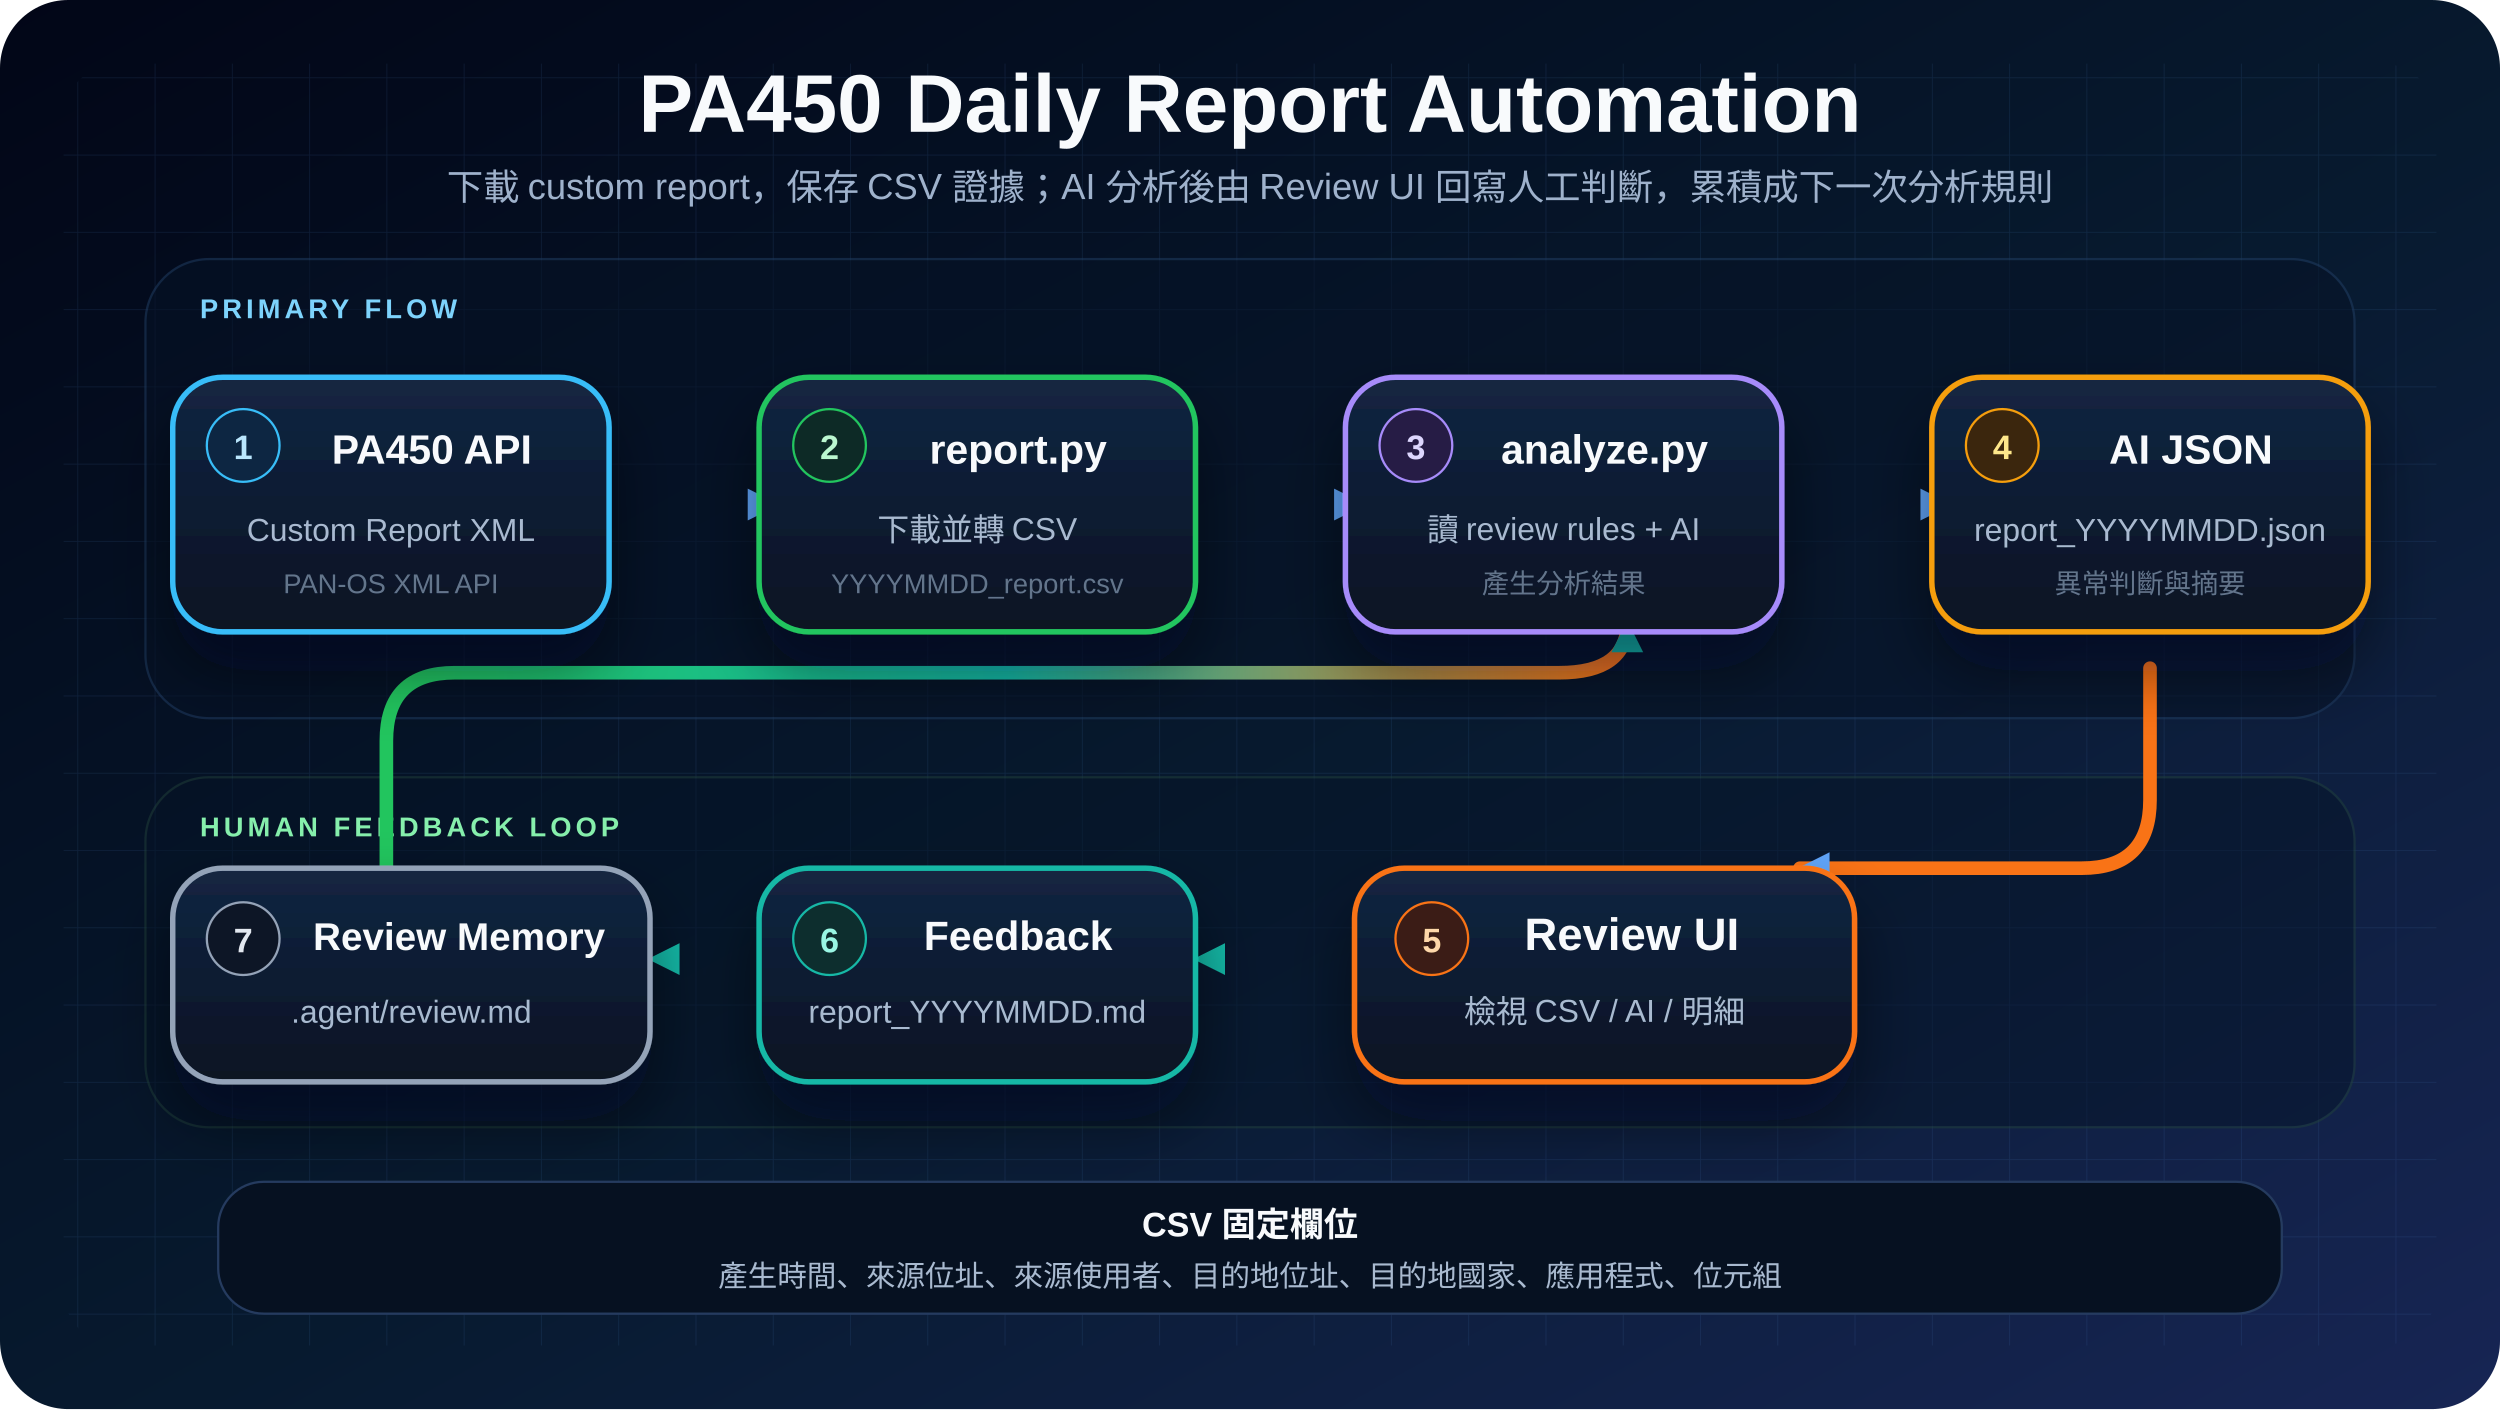
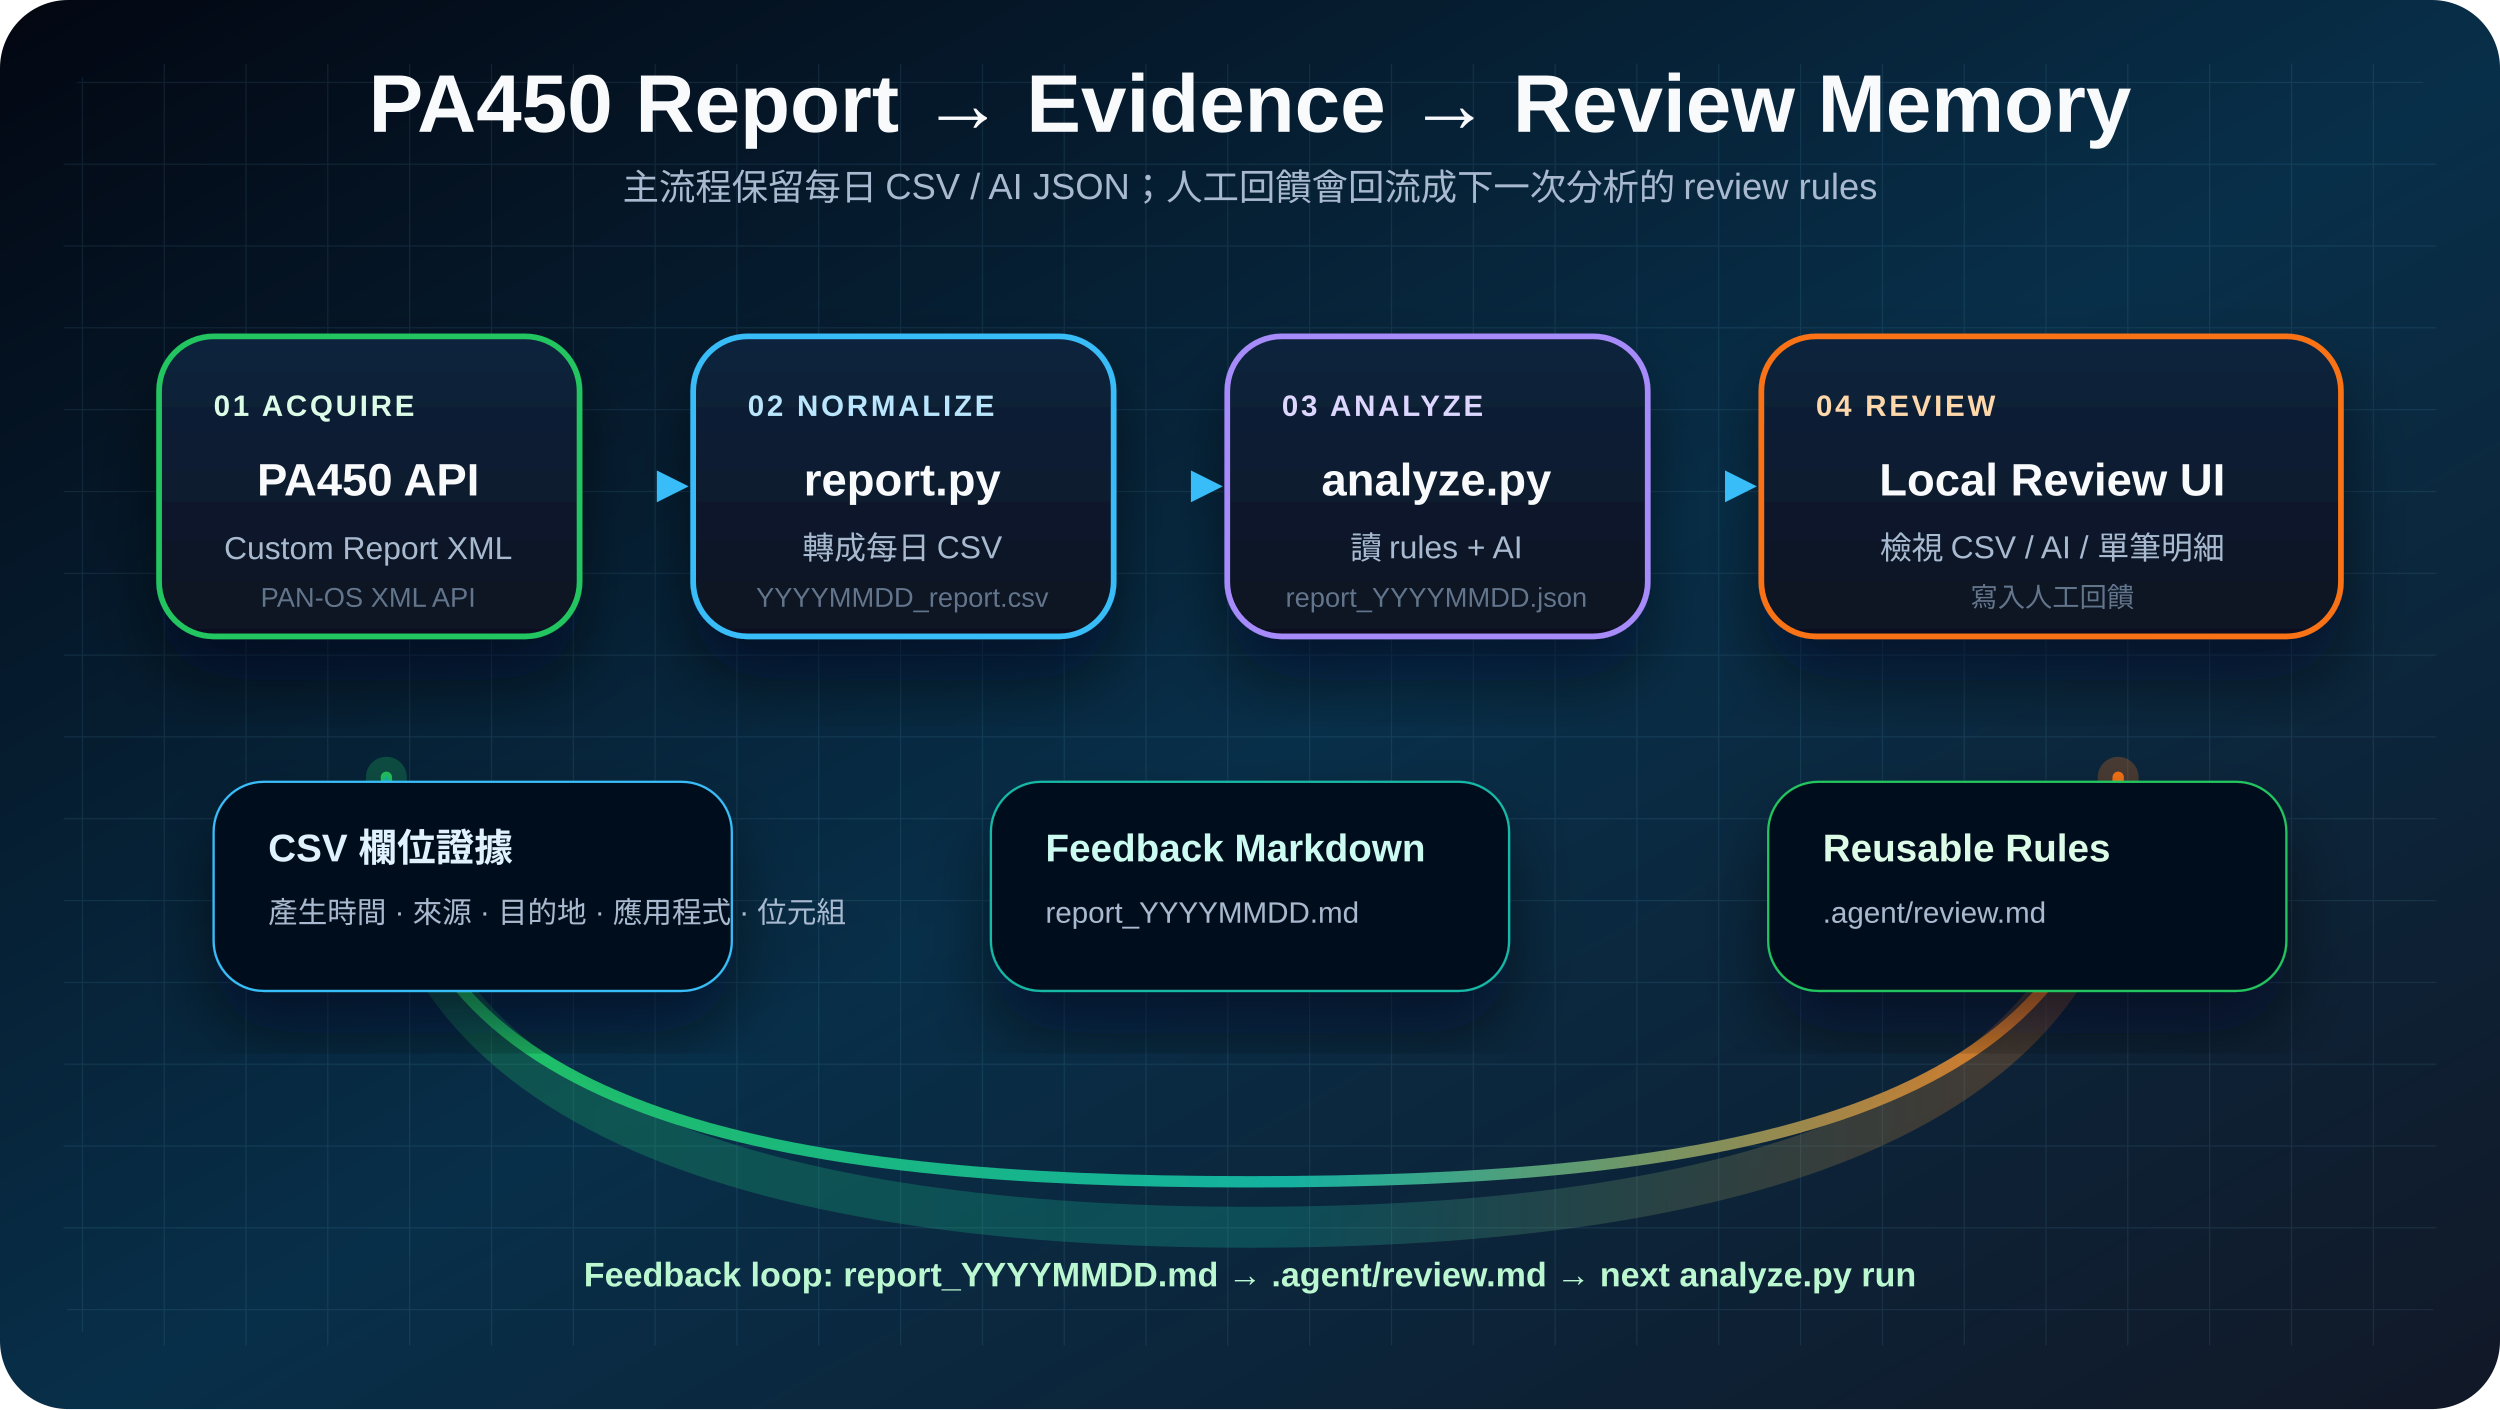
<svg xmlns="http://www.w3.org/2000/svg" width="1100" height="620" viewBox="0 0 1100 620" role="img" aria-labelledby="title desc">
  <defs>
    <linearGradient id="bg" x1="0" y1="0" x2="1" y2="1">
-       <stop offset="0" stop-color="#020617" />
-       <stop offset="0.54" stop-color="#071a2f" />
-       <stop offset="1" stop-color="#172554" />
+       <stop offset="0" stop-color="#030712" />
+       <stop offset="0.52" stop-color="#082f49" />
+       <stop offset="1" stop-color="#111827" />
    </linearGradient>
-     <pattern id="grid" width="34" height="34" patternUnits="userSpaceOnUse">
-       <path d="M34 0H0V34" fill="none" stroke="#60a5fa" stroke-width="0.7" opacity="0.12" />
-     </pattern>
    <linearGradient id="panel" x1="0" y1="0" x2="0" y2="1">
-       <stop offset="0" stop-color="#132642" />
-       <stop offset="1" stop-color="#071223" />
+       <stop offset="0" stop-color="#10243d" />
+       <stop offset="1" stop-color="#07111f" />
    </linearGradient>
-     <linearGradient id="primary" x1="0" y1="0" x2="1" y2="0">
+     <linearGradient id="hot" x1="0" y1="0" x2="1" y2="0">
      <stop offset="0" stop-color="#38bdf8" />
-       <stop offset="0.48" stop-color="#22c55e" />
-       <stop offset="1" stop-color="#a78bfa" />
+       <stop offset="0.5" stop-color="#22c55e" />
+       <stop offset="1" stop-color="#f59e0b" />
    </linearGradient>
-     <linearGradient id="feedback" x1="1" y1="0" x2="0" y2="0">
+     <linearGradient id="loop" x1="1" y1="0" x2="0" y2="0">
      <stop offset="0" stop-color="#f97316" />
-       <stop offset="0.5" stop-color="#14b8a6" />
+       <stop offset="0.48" stop-color="#14b8a6" />
      <stop offset="1" stop-color="#22c55e" />
    </linearGradient>
-     <marker id="arrowBlue" markerWidth="14" markerHeight="14" refX="13" refY="7" orient="auto" markerUnits="userSpaceOnUse">
-       <path d="M0,0 L14,7 L0,14 Z" fill="#60a5fa" />
+     <pattern id="grid" width="36" height="36" patternUnits="userSpaceOnUse">
+       <path d="M36 0H0V36" fill="none" stroke="#7dd3fc" stroke-opacity="0.10" />
+     </pattern>
+     <marker id="arrow" markerWidth="14" markerHeight="14" refX="13" refY="7" orient="auto" markerUnits="userSpaceOnUse">
+       <path d="M0,0 L14,7 L0,14 Z" fill="#38bdf8" />
    </marker>
-     <marker id="arrowGreen" markerWidth="14" markerHeight="14" refX="13" refY="7" orient="auto" markerUnits="userSpaceOnUse">
+     <marker id="arrowLoop" markerWidth="14" markerHeight="14" refX="13" refY="7" orient="auto" markerUnits="userSpaceOnUse">
      <path d="M0,0 L14,7 L0,14 Z" fill="#14b8a6" />
    </marker>
-     <filter id="shadow" x="-28%" y="-28%" width="156%" height="156%">
-       <feDropShadow dx="0" dy="16" stdDeviation="14" flood-color="#020617" flood-opacity="0.46" />
+     <filter id="shadow" x="-30%" y="-30%" width="160%" height="160%">
+       <feDropShadow dx="0" dy="18" stdDeviation="15" flood-color="#020617" flood-opacity="0.52" />
    </filter>
  </defs>
  <rect width="1100" height="620" rx="30" fill="url(#bg)" />
-   <rect x="28" y="28" width="1044" height="564" rx="24" fill="url(#grid)" opacity="0.9" />
+   <rect x="28" y="28" width="1044" height="564" rx="24" fill="url(#grid)" />
  <g font-family="WenQuanYi Zen Hei, Microsoft JhengHei, Noto Sans TC, Segoe UI, Arial, sans-serif">
-     <text x="550" y="58" text-anchor="middle" fill="#f8fafc" font-size="36" font-weight="900">PA450 Daily Report Automation</text>
-     <text x="550" y="88" text-anchor="middle" fill="#9fb2cc" font-size="16">下載 custom report，保存 CSV 證據；AI 分析後由 Review UI 回寫人工判斷，累積成下一次分析規則</text>
-     <rect x="64" y="114" width="972" height="202" rx="28" fill="#051225" opacity="0.56" stroke="#1e3a5f" />
-     <rect x="64" y="342" width="972" height="154" rx="28" fill="#051225" opacity="0.48" stroke="#21423a" />
-     <text x="88" y="140" fill="#7dd3fc" font-size="12" font-weight="900" letter-spacing="1.8">PRIMARY FLOW</text>
-     <text x="88" y="368" fill="#86efac" font-size="12" font-weight="900" letter-spacing="1.8">HUMAN FEEDBACK LOOP</text>
-     <g fill="none" stroke-linecap="round" stroke-linejoin="round">
-       <path d="M268 222 H342" stroke="url(#primary)" stroke-width="6" marker-end="url(#arrowBlue)" />
-       <path d="M526 222 H600" stroke="url(#primary)" stroke-width="6" marker-end="url(#arrowBlue)" />
-       <path d="M784 222 H858" stroke="url(#primary)" stroke-width="6" marker-end="url(#arrowBlue)" />
-       <path d="M946 294 V352 Q946 382 916 382 H792" stroke="#f97316" stroke-width="6" marker-end="url(#arrowBlue)" />
-       <path d="M596 422 H526" stroke="url(#feedback)" stroke-width="6" marker-end="url(#arrowGreen)" />
-       <path d="M338 422 H286" stroke="url(#feedback)" stroke-width="6" marker-end="url(#arrowGreen)" />
-       <path d="M170 382 V326 Q170 296 200 296 H686 Q716 296 716 274" stroke="url(#feedback)" stroke-width="6" marker-end="url(#arrowGreen)" />
-     </g>
+     <text x="550" y="58" text-anchor="middle" fill="#f8fafc" font-size="36" font-weight="900">PA450 Report → Evidence → Review Memory</text>
+     <text x="550" y="88" text-anchor="middle" fill="#a9bad0" font-size="16">主流程保留每日 CSV / AI JSON；人工回饋會回流成下一次分析的 review rules</text>
+     <path d="M170 342 C168 494 344 540 550 540 C758 540 934 494 932 342" fill="none" stroke="url(#loop)" stroke-width="18" stroke-linecap="round" opacity="0.26" />
+     <path d="M932 342 C930 493 756 520 550 520 C346 520 172 493 170 342" fill="none" stroke="url(#loop)" stroke-width="5" stroke-linecap="round" marker-end="url(#arrowLoop)" opacity="0.95" />
+     <text x="550" y="566" text-anchor="middle" fill="#bbf7d0" font-size="15" font-weight="900">Feedback loop: report_YYYYMMDD.md → .agent/review.md → next analyze.py run</text>
    <g filter="url(#shadow)">
-       <g transform="translate(76 166)">
-         <rect width="192" height="112" rx="22" fill="url(#panel)" stroke="#38bdf8" stroke-width="2.4" />
-         <circle cx="31" cy="30" r="16" fill="#0d2742" stroke="#38bdf8" />
-         <text x="31" y="36" text-anchor="middle" fill="#bae6fd" font-size="15" font-weight="900">1</text>
-         <text x="114" y="38" text-anchor="middle" fill="#f8fafc" font-size="18" font-weight="900">PA450 API</text>
-         <text x="96" y="72" text-anchor="middle" fill="#a9bad0" font-size="14">Custom Report XML</text>
-         <text x="96" y="95" text-anchor="middle" fill="#64748b" font-size="12">PAN-OS XML API</text>
+       <g transform="translate(70 148)">
+         <rect width="185" height="132" rx="24" fill="url(#panel)" stroke="#22c55e" stroke-width="2.5" />
+         <text x="24" y="35" fill="#dcfce7" font-size="13" font-weight="900" letter-spacing="1.2">01 ACQUIRE</text>
+         <text x="92" y="70" text-anchor="middle" fill="#f8fafc" font-size="20" font-weight="900">PA450 API</text>
+         <text x="92" y="98" text-anchor="middle" fill="#a9bad0" font-size="14">Custom Report XML</text>
+         <text x="92" y="119" text-anchor="middle" fill="#64748b" font-size="12">PAN-OS XML API</text>
      </g>
-       <g transform="translate(334 166)">
-         <rect width="192" height="112" rx="22" fill="url(#panel)" stroke="#22c55e" stroke-width="2.4" />
-         <circle cx="31" cy="30" r="16" fill="#102c26" stroke="#22c55e" />
-         <text x="31" y="36" text-anchor="middle" fill="#bbf7d0" font-size="15" font-weight="900">2</text>
-         <text x="114" y="38" text-anchor="middle" fill="#f8fafc" font-size="18" font-weight="900">report.py</text>
-         <text x="96" y="72" text-anchor="middle" fill="#a9bad0" font-size="14">下載並轉 CSV</text>
-         <text x="96" y="95" text-anchor="middle" fill="#64748b" font-size="12">YYYYMMDD_report.csv</text>
+       <g transform="translate(305 148)">
+         <rect width="185" height="132" rx="24" fill="url(#panel)" stroke="#38bdf8" stroke-width="2.5" />
+         <text x="24" y="35" fill="#bae6fd" font-size="13" font-weight="900" letter-spacing="1.2">02 NORMALIZE</text>
+         <text x="92" y="70" text-anchor="middle" fill="#f8fafc" font-size="20" font-weight="900">report.py</text>
+         <text x="92" y="98" text-anchor="middle" fill="#a9bad0" font-size="14">轉成每日 CSV</text>
+         <text x="92" y="119" text-anchor="middle" fill="#64748b" font-size="12">YYYYMMDD_report.csv</text>
      </g>
-       <g transform="translate(592 166)">
-         <rect width="192" height="112" rx="22" fill="url(#panel)" stroke="#a78bfa" stroke-width="2.4" />
-         <circle cx="31" cy="30" r="16" fill="#261e44" stroke="#a78bfa" />
-         <text x="31" y="36" text-anchor="middle" fill="#ddd6fe" font-size="15" font-weight="900">3</text>
-         <text x="114" y="38" text-anchor="middle" fill="#f8fafc" font-size="18" font-weight="900">analyze.py</text>
-         <text x="96" y="72" text-anchor="middle" fill="#a9bad0" font-size="14">讀 review rules + AI</text>
-         <text x="96" y="95" text-anchor="middle" fill="#64748b" font-size="12">產生分析結果</text>
+       <g transform="translate(540 148)">
+         <rect width="185" height="132" rx="24" fill="url(#panel)" stroke="#a78bfa" stroke-width="2.5" />
+         <text x="24" y="35" fill="#ddd6fe" font-size="13" font-weight="900" letter-spacing="1.2">03 ANALYZE</text>
+         <text x="92" y="70" text-anchor="middle" fill="#f8fafc" font-size="20" font-weight="900">analyze.py</text>
+         <text x="92" y="98" text-anchor="middle" fill="#a9bad0" font-size="14">讀 rules + AI</text>
+         <text x="92" y="119" text-anchor="middle" fill="#64748b" font-size="12">report_YYYYMMDD.json</text>
      </g>
-       <g transform="translate(850 166)">
-         <rect width="192" height="112" rx="22" fill="url(#panel)" stroke="#f59e0b" stroke-width="2.4" />
-         <circle cx="31" cy="30" r="16" fill="#3b250b" stroke="#f59e0b" />
-         <text x="31" y="36" text-anchor="middle" fill="#fde68a" font-size="15" font-weight="900">4</text>
-         <text x="114" y="38" text-anchor="middle" fill="#f8fafc" font-size="18" font-weight="900">AI JSON</text>
-         <text x="96" y="72" text-anchor="middle" fill="#a9bad0" font-size="14">report_YYYYMMDD.json</text>
-         <text x="96" y="95" text-anchor="middle" fill="#64748b" font-size="12">異常判斷與摘要</text>
-       </g>
-       <g transform="translate(596 382)">
-         <rect width="220" height="94" rx="22" fill="url(#panel)" stroke="#f97316" stroke-width="2.4" />
-         <circle cx="34" cy="31" r="16" fill="#3b1f12" stroke="#f97316" />
-         <text x="34" y="37" text-anchor="middle" fill="#fed7aa" font-size="15" font-weight="900">5</text>
-         <text x="122" y="36" text-anchor="middle" fill="#f8fafc" font-size="20" font-weight="900">Review UI</text>
-         <text x="110" y="68" text-anchor="middle" fill="#a9bad0" font-size="14">檢視 CSV / AI / 明細</text>
-       </g>
-       <g transform="translate(334 382)">
-         <rect width="192" height="94" rx="22" fill="url(#panel)" stroke="#14b8a6" stroke-width="2.4" />
-         <circle cx="31" cy="31" r="16" fill="#0f2f2d" stroke="#14b8a6" />
-         <text x="31" y="37" text-anchor="middle" fill="#99f6e4" font-size="15" font-weight="900">6</text>
-         <text x="114" y="36" text-anchor="middle" fill="#f8fafc" font-size="18" font-weight="900">Feedback</text>
-         <text x="96" y="68" text-anchor="middle" fill="#a9bad0" font-size="14">report_YYYYMMDD.md</text>
-       </g>
-       <g transform="translate(76 382)">
-         <rect width="210" height="94" rx="22" fill="url(#panel)" stroke="#94a3b8" stroke-width="2.4" />
-         <circle cx="31" cy="31" r="16" fill="#111827" stroke="#94a3b8" />
-         <text x="31" y="37" text-anchor="middle" fill="#e2e8f0" font-size="15" font-weight="900">7</text>
-         <text x="126" y="36" text-anchor="middle" fill="#f8fafc" font-size="17" font-weight="900">Review Memory</text>
-         <text x="105" y="68" text-anchor="middle" fill="#a9bad0" font-size="14">.agent/review.md</text>
+       <g transform="translate(775 148)">
+         <rect width="255" height="132" rx="24" fill="url(#panel)" stroke="#f97316" stroke-width="2.5" />
+         <text x="24" y="35" fill="#fed7aa" font-size="13" font-weight="900" letter-spacing="1.2">04 REVIEW</text>
+         <text x="128" y="70" text-anchor="middle" fill="#f8fafc" font-size="20" font-weight="900">Local Review UI</text>
+         <text x="128" y="98" text-anchor="middle" fill="#a9bad0" font-size="14">檢視 CSV / AI / 單筆明細</text>
+         <text x="128" y="119" text-anchor="middle" fill="#64748b" font-size="12">寫入人工回饋</text>
      </g>
    </g>
-     <g transform="translate(96 520)">
-       <rect width="908" height="58" rx="20" fill="#061121" stroke="#253b5f" />
-       <text x="454" y="24" text-anchor="middle" fill="#f8fafc" font-size="15" font-weight="900">CSV 固定欄位</text>
-       <text x="454" y="46" text-anchor="middle" fill="#a9bad0" font-size="13">產生時間、來源位址、來源使用者、目的地位址、目的地國家、應用程式、位元組</text>
+     <g fill="none" stroke-linecap="round" stroke-linejoin="round">
+       <path d="M255 214 H302" stroke="url(#hot)" stroke-width="7" marker-end="url(#arrow)" />
+       <path d="M490 214 H537" stroke="url(#hot)" stroke-width="7" marker-end="url(#arrow)" />
+       <path d="M725 214 H772" stroke="url(#hot)" stroke-width="7" marker-end="url(#arrow)" />
+     </g>
+     <g transform="translate(94 344)" filter="url(#shadow)">
+       <rect width="228" height="92" rx="22" fill="#06111f" stroke="#38bdf8" />
+       <text x="24" y="35" fill="#e0f2fe" font-size="17" font-weight="900">CSV 欄位證據</text>
+       <text x="24" y="62" fill="#a9bad0" font-size="13">產生時間 · 來源 · 目的地 · 應用程式 · 位元組</text>
+     </g>
+     <g transform="translate(436 344)" filter="url(#shadow)">
+       <rect width="228" height="92" rx="22" fill="#06111f" stroke="#14b8a6" />
+       <text x="24" y="35" fill="#ccfbf1" font-size="17" font-weight="900">Feedback Markdown</text>
+       <text x="24" y="62" fill="#a9bad0" font-size="13">report_YYYYMMDD.md</text>
+     </g>
+     <g transform="translate(778 344)" filter="url(#shadow)">
+       <rect width="228" height="92" rx="22" fill="#06111f" stroke="#22c55e" />
+       <text x="24" y="35" fill="#dcfce7" font-size="17" font-weight="900">Reusable Rules</text>
+       <text x="24" y="62" fill="#a9bad0" font-size="13">.agent/review.md</text>
    </g>
  </g>
</svg>
